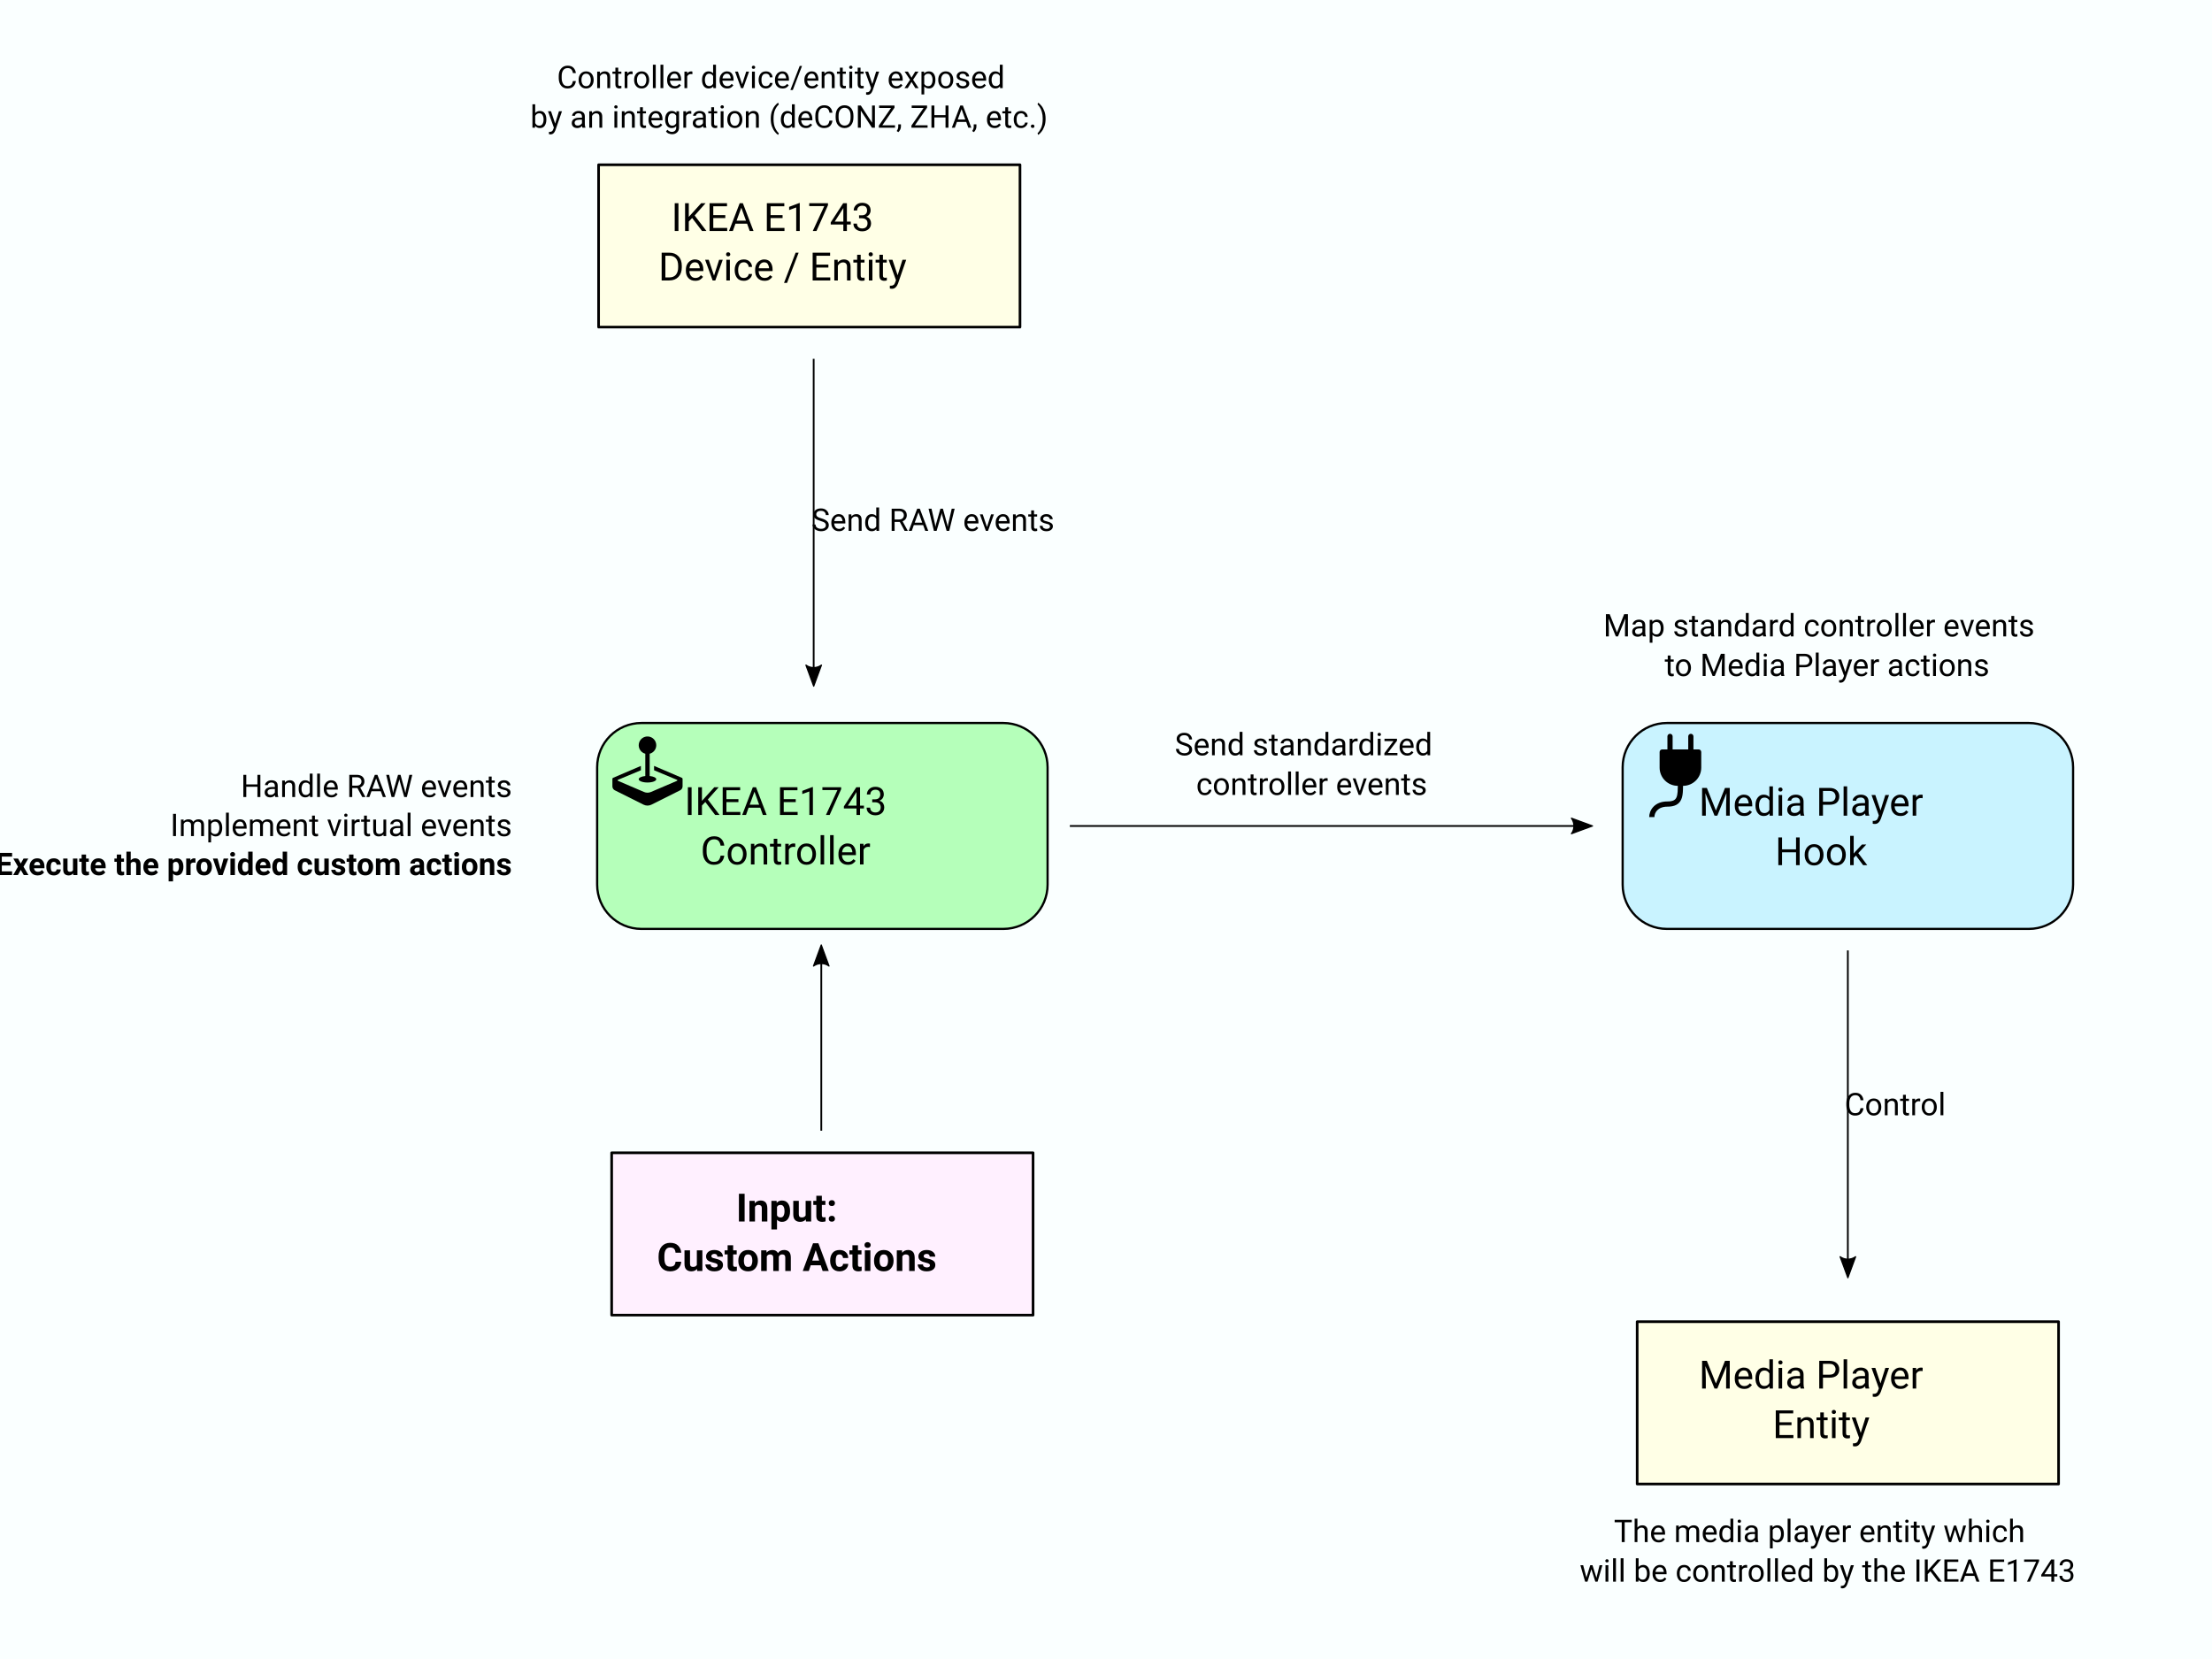
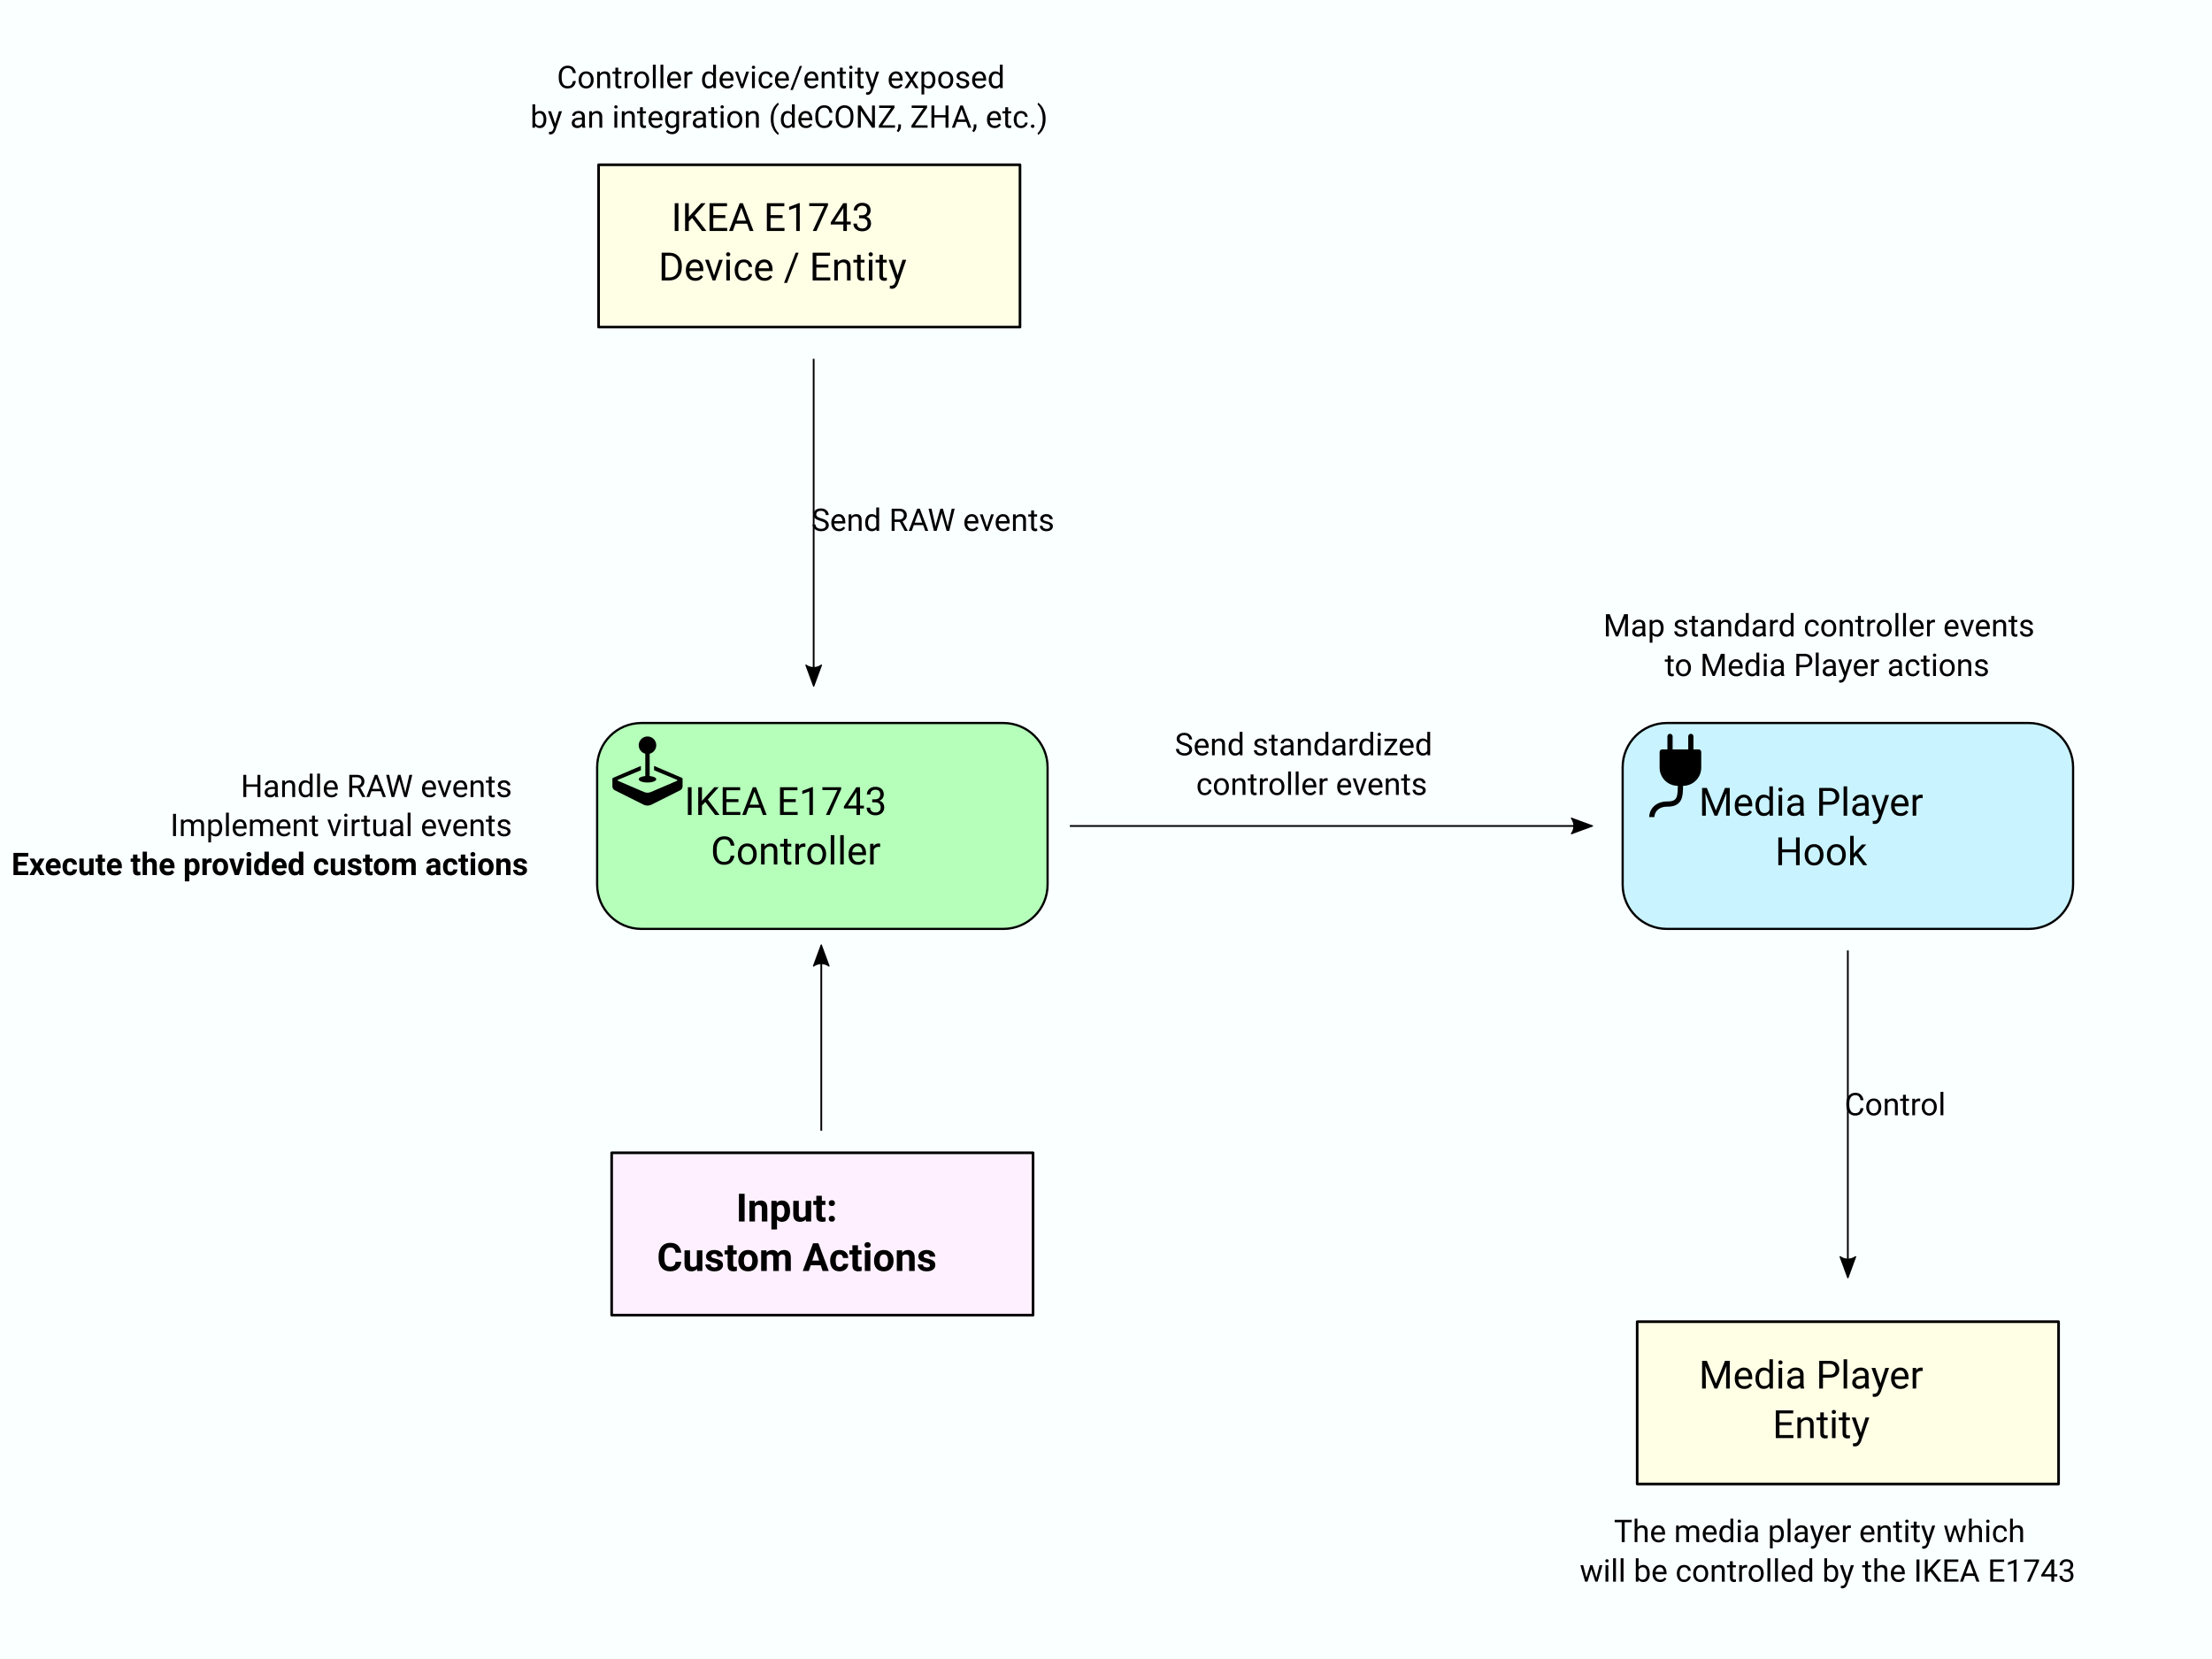
- <svg xmlns="http://www.w3.org/2000/svg" width="400mm" height="300mm" viewBox="0 0 400 300" version="1.1" id="svg8">
+ <svg xmlns="http://www.w3.org/2000/svg" id="svg8" width="400mm" height="300mm" version="1.1" viewBox="0 0 400 300">
  <defs id="defs2">
-     <marker style="overflow:visible" id="Arrow2Lstart" refX="0" refY="0" orient="auto">
-       <path transform="matrix(1.1,0,0,1.1,1.1,0)" d="M 8.719,4.034 -2.207,0.016 8.719,-4.002 c -1.745,2.372 -1.735,5.617 -6e-7,8.035 z" style="fill:#000000;fill-opacity:1;fill-rule:evenodd;stroke:#000000;stroke-width:0.625;stroke-linejoin:round;stroke-opacity:1" id="path1313" />
+     <marker style="overflow:visible" id="Arrow2Lstart" orient="auto" refX="0" refY="0">
+       <path id="path1313" d="M 8.719,4.034 -2.207,0.016 8.719,-4.002 c -1.745,2.372 -1.735,5.617 -6e-7,8.035 z" transform="matrix(1.1,0,0,1.1,1.1,0)" style="fill:#000;fill-opacity:1;fill-rule:evenodd;stroke:#000;stroke-width:.625;stroke-linejoin:round;stroke-opacity:1" />
    </marker>
-     <marker style="overflow:visible" id="marker3931" refX="0" refY="0" orient="auto">
-       <path transform="matrix(-1.1,0,0,-1.1,-1.1,0)" d="M 8.719,4.034 -2.207,0.016 8.719,-4.002 c -1.745,2.372 -1.735,5.617 -6e-7,8.035 z" style="fill:#000000;fill-opacity:1;fill-rule:evenodd;stroke:#000000;stroke-width:0.625;stroke-linejoin:round;stroke-opacity:1" id="path3929" />
+     <marker style="overflow:visible" id="marker3931" orient="auto" refX="0" refY="0">
+       <path id="path3929" d="M 8.719,4.034 -2.207,0.016 8.719,-4.002 c -1.745,2.372 -1.735,5.617 -6e-7,8.035 z" transform="matrix(-1.1,0,0,-1.1,-1.1,0)" style="fill:#000;fill-opacity:1;fill-rule:evenodd;stroke:#000;stroke-width:.625;stroke-linejoin:round;stroke-opacity:1" />
    </marker>
-     <marker style="overflow:visible" id="TriangleOutL" refX="0" refY="0" orient="auto">
-       <path transform="scale(0.8)" style="fill:#000000;fill-opacity:1;fill-rule:evenodd;stroke:#000000;stroke-width:1pt;stroke-opacity:1" d="M 5.77,0 -2.88,5 V -5 Z" id="path1437" />
+     <marker style="overflow:visible" id="TriangleOutL" orient="auto" refX="0" refY="0">
+       <path transform="scale(0.8)" style="fill:#000;fill-opacity:1;fill-rule:evenodd;stroke:#000;stroke-width:1pt;stroke-opacity:1" id="path1437" d="M 5.77,0 -2.88,5 V -5 Z" />
    </marker>
-     <marker style="overflow:visible" id="Arrow2Lend" refX="0" refY="0" orient="auto">
-       <path transform="matrix(-1.1,0,0,-1.1,-1.1,0)" d="M 8.719,4.034 -2.207,0.016 8.719,-4.002 c -1.745,2.372 -1.735,5.617 -6e-7,8.035 z" style="fill:#000000;fill-opacity:1;fill-rule:evenodd;stroke:#000000;stroke-width:0.625;stroke-linejoin:round;stroke-opacity:1" id="path1316" />
+     <marker style="overflow:visible" id="Arrow2Lend" orient="auto" refX="0" refY="0">
+       <path id="path1316" d="M 8.719,4.034 -2.207,0.016 8.719,-4.002 c -1.745,2.372 -1.735,5.617 -6e-7,8.035 z" transform="matrix(-1.1,0,0,-1.1,-1.1,0)" style="fill:#000;fill-opacity:1;fill-rule:evenodd;stroke:#000;stroke-width:.625;stroke-linejoin:round;stroke-opacity:1" />
    </marker>
-     <marker style="overflow:visible" id="Arrow1Lend" refX="0" refY="0" orient="auto">
-       <path transform="matrix(-0.8,0,0,-0.8,-10,0)" style="fill:#000000;fill-opacity:1;fill-rule:evenodd;stroke:#000000;stroke-width:1pt;stroke-opacity:1" d="M 0,0 5,-5 -12.5,0 5,5 Z" id="path1298" />
+     <marker style="overflow:visible" id="Arrow1Lend" orient="auto" refX="0" refY="0">
+       <path transform="matrix(-0.8,0,0,-0.8,-10,0)" style="fill:#000;fill-opacity:1;fill-rule:evenodd;stroke:#000;stroke-width:1pt;stroke-opacity:1" id="path1298" d="M 0,0 5,-5 -12.5,0 5,5 Z" />
    </marker>
-     <marker style="overflow:visible" id="Arrow1Lstart" refX="0" refY="0" orient="auto">
-       <path transform="matrix(0.8,0,0,0.8,10,0)" style="fill:#000000;fill-opacity:1;fill-rule:evenodd;stroke:#000000;stroke-width:1pt;stroke-opacity:1" d="M 0,0 5,-5 -12.5,0 5,5 Z" id="path1295" />
+     <marker style="overflow:visible" id="Arrow1Lstart" orient="auto" refX="0" refY="0">
+       <path transform="matrix(0.8,0,0,0.8,10,0)" style="fill:#000;fill-opacity:1;fill-rule:evenodd;stroke:#000;stroke-width:1pt;stroke-opacity:1" id="path1295" d="M 0,0 5,-5 -12.5,0 5,5 Z" />
    </marker>
-     <marker style="overflow:visible" id="Arrow2Lend-4" refX="0" refY="0" orient="auto">
-       <path transform="matrix(-1.1,0,0,-1.1,-1.1,0)" d="M 8.719,4.034 -2.207,0.016 8.719,-4.002 c -1.745,2.372 -1.735,5.617 -6e-7,8.035 z" style="fill:#000000;fill-opacity:1;fill-rule:evenodd;stroke:#000000;stroke-width:0.625;stroke-linejoin:round;stroke-opacity:1" id="path1316-0" />
+     <marker style="overflow:visible" id="Arrow2Lend-4" orient="auto" refX="0" refY="0">
+       <path id="path1316-0" d="M 8.719,4.034 -2.207,0.016 8.719,-4.002 c -1.745,2.372 -1.735,5.617 -6e-7,8.035 z" transform="matrix(-1.1,0,0,-1.1,-1.1,0)" style="fill:#000;fill-opacity:1;fill-rule:evenodd;stroke:#000;stroke-width:.625;stroke-linejoin:round;stroke-opacity:1" />
    </marker>
-     <marker style="overflow:visible" id="Arrow2Lend-4-1" refX="0" refY="0" orient="auto">
-       <path transform="matrix(-1.1,0,0,-1.1,-1.1,0)" d="M 8.719,4.034 -2.207,0.016 8.719,-4.002 c -1.745,2.372 -1.735,5.617 -6e-7,8.035 z" style="fill:#000000;fill-opacity:1;fill-rule:evenodd;stroke:#000000;stroke-width:0.625;stroke-linejoin:round;stroke-opacity:1" id="path1316-0-9" />
+     <marker style="overflow:visible" id="Arrow2Lend-4-1" orient="auto" refX="0" refY="0">
+       <path id="path1316-0-9" d="M 8.719,4.034 -2.207,0.016 8.719,-4.002 c -1.745,2.372 -1.735,5.617 -6e-7,8.035 z" transform="matrix(-1.1,0,0,-1.1,-1.1,0)" style="fill:#000;fill-opacity:1;fill-rule:evenodd;stroke:#000;stroke-width:.625;stroke-linejoin:round;stroke-opacity:1" />
    </marker>
-     <marker style="overflow:visible" id="Arrow2Lend-8" refX="0" refY="0" orient="auto">
-       <path transform="matrix(-1.1,0,0,-1.1,-1.1,0)" d="M 8.719,4.034 -2.207,0.016 8.719,-4.002 c -1.745,2.372 -1.735,5.617 -6e-7,8.035 z" style="fill:#000000;fill-opacity:1;fill-rule:evenodd;stroke:#000000;stroke-width:0.625;stroke-linejoin:round;stroke-opacity:1" id="path1316-04" />
+     <marker style="overflow:visible" id="Arrow2Lend-8" orient="auto" refX="0" refY="0">
+       <path id="path1316-04" d="M 8.719,4.034 -2.207,0.016 8.719,-4.002 c -1.745,2.372 -1.735,5.617 -6e-7,8.035 z" transform="matrix(-1.1,0,0,-1.1,-1.1,0)" style="fill:#000;fill-opacity:1;fill-rule:evenodd;stroke:#000;stroke-width:.625;stroke-linejoin:round;stroke-opacity:1" />
    </marker>
-     <marker style="overflow:visible" id="Arrow2Lend-4-6" refX="0" refY="0" orient="auto">
-       <path transform="matrix(-1.1,0,0,-1.1,-1.1,0)" d="M 8.719,4.034 -2.207,0.016 8.719,-4.002 c -1.745,2.372 -1.735,5.617 -6e-7,8.035 z" style="fill:#000000;fill-opacity:1;fill-rule:evenodd;stroke:#000000;stroke-width:0.625;stroke-linejoin:round;stroke-opacity:1" id="path1316-0-8" />
+     <marker style="overflow:visible" id="Arrow2Lend-4-6" orient="auto" refX="0" refY="0">
+       <path id="path1316-0-8" d="M 8.719,4.034 -2.207,0.016 8.719,-4.002 c -1.745,2.372 -1.735,5.617 -6e-7,8.035 z" transform="matrix(-1.1,0,0,-1.1,-1.1,0)" style="fill:#000;fill-opacity:1;fill-rule:evenodd;stroke:#000;stroke-width:.625;stroke-linejoin:round;stroke-opacity:1" />
    </marker>
-     <marker style="overflow:visible" id="Arrow2Lend-4-1-9" refX="0" refY="0" orient="auto">
-       <path transform="matrix(-1.1,0,0,-1.1,-1.1,0)" d="M 8.719,4.034 -2.207,0.016 8.719,-4.002 c -1.745,2.372 -1.735,5.617 -6e-7,8.035 z" style="fill:#000000;fill-opacity:1;fill-rule:evenodd;stroke:#000000;stroke-width:0.625;stroke-linejoin:round;stroke-opacity:1" id="path1316-0-9-0" />
+     <marker style="overflow:visible" id="Arrow2Lend-4-1-9" orient="auto" refX="0" refY="0">
+       <path id="path1316-0-9-0" d="M 8.719,4.034 -2.207,0.016 8.719,-4.002 c -1.745,2.372 -1.735,5.617 -6e-7,8.035 z" transform="matrix(-1.1,0,0,-1.1,-1.1,0)" style="fill:#000;fill-opacity:1;fill-rule:evenodd;stroke:#000;stroke-width:.625;stroke-linejoin:round;stroke-opacity:1" />
    </marker>
  </defs>
  <g id="layer1">
-     <rect style="fill:#faffff;fill-opacity:1;stroke:#000000;stroke-width:0.4;stroke-linecap:round;stroke-linejoin:round;stroke-miterlimit:4.3;stroke-dasharray:none;stroke-opacity:1" id="rect2381" width="607.786" height="551.089" x="-112.418" y="-122.698" />
-     <rect style="fill:#ffffe6;fill-opacity:1;stroke:#000000;stroke-width:0.476;stroke-linecap:round;stroke-linejoin:round;stroke-miterlimit:4.3;stroke-dasharray:none;stroke-opacity:1" id="rect1220-4" width="76.202" height="29.352" x="296.054" y="239.004" />
-     <rect style="fill:#b5ffba;fill-opacity:1;stroke:#000000;stroke-width:0.4;stroke-linecap:round;stroke-linejoin:round;stroke-miterlimit:4.3;stroke-dasharray:none;stroke-opacity:1" id="rect869" width="81.454" height="37.231" x="107.983" y="130.744" rx="8" ry="8" />
-     <text xml:space="preserve" style="font-style:normal;font-weight:normal;font-size:7.056px;line-height:1.25;font-family:sans-serif;text-align:center;letter-spacing:0px;text-anchor:middle;fill:#000000;fill-opacity:1;stroke:none;stroke-width:0.265" x="148.477" y="147.369" id="text873">
-       <tspan id="tspan871" x="148.477" y="147.369" style="font-style:normal;font-variant:normal;font-weight:normal;font-stretch:normal;font-size:7.056px;font-family:Roboto;-inkscape-font-specification:Roboto;text-align:center;text-anchor:middle;stroke-width:0.265">IKEA E1743</tspan>
-       <tspan x="148.477" y="156.32" style="font-style:normal;font-variant:normal;font-weight:normal;font-stretch:normal;font-size:7.056px;font-family:Roboto;-inkscape-font-specification:Roboto;text-align:center;text-anchor:middle;stroke-width:0.265" id="tspan1149">Controller</tspan>
-       <tspan x="148.477" y="165.14" style="font-style:normal;font-variant:normal;font-weight:normal;font-stretch:normal;font-size:7.056px;font-family:Roboto;-inkscape-font-specification:Roboto;text-align:center;text-anchor:middle;stroke-width:0.265" id="tspan1101" />
+     <rect style="fill:#faffff;fill-opacity:1;stroke:#000;stroke-width:.4;stroke-linecap:round;stroke-linejoin:round;stroke-miterlimit:4.3;stroke-dasharray:none;stroke-opacity:1" id="rect2381" width="607.786" height="551.089" x="-112.418" y="-122.698" />
+     <rect style="fill:#ffffe6;fill-opacity:1;stroke:#000;stroke-width:.476;stroke-linecap:round;stroke-linejoin:round;stroke-miterlimit:4.3;stroke-dasharray:none;stroke-opacity:1" id="rect1220-4" width="76.202" height="29.352" x="296.054" y="239.004" />
+     <rect style="fill:#b5ffba;fill-opacity:1;stroke:#000;stroke-width:.4;stroke-linecap:round;stroke-linejoin:round;stroke-miterlimit:4.3;stroke-dasharray:none;stroke-opacity:1" id="rect869" width="81.454" height="37.231" x="107.983" y="130.744" rx="8" ry="8" />
+     <text xml:space="preserve" style="font-style:normal;font-weight:400;font-size:7.056px;line-height:1.25;font-family:sans-serif;text-align:center;letter-spacing:0;text-anchor:middle;fill:#000;fill-opacity:1;stroke:none;stroke-width:.265" id="text873" x="148.477" y="147.369">
+       <tspan id="tspan871" x="148.477" y="147.369" style="font-style:normal;font-variant:normal;font-weight:400;font-stretch:normal;font-size:7.056px;font-family:Roboto;-inkscape-font-specification:Roboto;text-align:center;text-anchor:middle;stroke-width:.265">IKEA E1743</tspan>
+       <tspan x="148.477" y="156.32" style="font-style:normal;font-variant:normal;font-weight:400;font-stretch:normal;font-size:7.056px;font-family:Roboto;-inkscape-font-specification:Roboto;text-align:center;text-anchor:middle;stroke-width:.265" id="tspan1149">Controller</tspan>
    </text>
    <g style="fill:currentColor" id="g1099" transform="matrix(0.7930988,0,0,0.7930988,110.7418,133.1746)">
-       <path d="M 10,2 A 2,2 0 0 1 8.5,3.937 V 9.024 C 9.363,9.107 10,9.401 10,9.75 10,10.164 9.105,10.5 8,10.5 6.895,10.5 6,10.164 6,9.75 6,9.4 6.637,9.107 7.5,9.024 V 3.937 A 2,2 0 1 1 10,2 Z" id="path1085" />
-       <path d="m 0,9.665 v 1.717 a 1,1 0 0 0 0.553,0.894 l 6.553,3.277 a 2,2 0 0 0 1.788,0 l 6.553,-3.277 A 1,1 0 0 0 16,11.382 V 9.665 c 0,-0.1 -0.06,-0.19 -0.152,-0.23 L 9.5,6.715 v 0.993 l 5.227,2.178 a 0.125,0.125 0 0 1 10e-4,0.23 l -5.94,2.546 a 2,2 0 0 1 -1.576,0 L 1.272,10.116 A 0.125,0.125 0 0 1 1.273,9.886 L 6.5,7.708 6.487,6.72 0.152,9.435 A 0.25,0.25 0 0 0 0,9.665 Z" id="path1087" />
+       <path id="path1085" d="M 10,2 A 2,2 0 0 1 8.5,3.937 V 9.024 C 9.363,9.107 10,9.401 10,9.75 10,10.164 9.105,10.5 8,10.5 6.895,10.5 6,10.164 6,9.75 6,9.4 6.637,9.107 7.5,9.024 V 3.937 A 2,2 0 1 1 10,2 Z" />
+       <path id="path1087" d="m 0,9.665 v 1.717 a 1,1 0 0 0 0.553,0.894 l 6.553,3.277 a 2,2 0 0 0 1.788,0 l 6.553,-3.277 A 1,1 0 0 0 16,11.382 V 9.665 c 0,-0.1 -0.06,-0.19 -0.152,-0.23 L 9.5,6.715 v 0.993 l 5.227,2.178 a 0.125,0.125 0 0 1 10e-4,0.23 l -5.94,2.546 a 2,2 0 0 1 -1.576,0 L 1.272,10.116 A 0.125,0.125 0 0 1 1.273,9.886 L 6.5,7.708 6.487,6.72 0.152,9.435 A 0.25,0.25 0 0 0 0,9.665 Z" />
    </g>
-     <rect style="fill:#c9f3ff;fill-opacity:1;stroke:#000000;stroke-width:0.4;stroke-linecap:round;stroke-linejoin:round;stroke-miterlimit:4.3;stroke-dasharray:none;stroke-opacity:1" id="rect869-0" width="81.454" height="37.231" x="293.428" y="130.744" rx="8" ry="8" />
-     <text xml:space="preserve" style="font-style:normal;font-weight:normal;font-size:7.056px;line-height:1.25;font-family:sans-serif;text-align:center;letter-spacing:0px;text-anchor:middle;fill:#000000;fill-opacity:1;stroke:none;stroke-width:0.265" x="333.914" y="147.494" id="text873-4">
-       <tspan x="333.914" y="147.494" style="font-style:normal;font-variant:normal;font-weight:normal;font-stretch:normal;font-size:7.056px;font-family:Roboto;-inkscape-font-specification:Roboto;text-align:center;text-anchor:middle;stroke-width:0.265" id="tspan1101-2">Media Player</tspan>
-       <tspan x="333.914" y="156.446" style="font-style:normal;font-variant:normal;font-weight:normal;font-stretch:normal;font-size:7.056px;font-family:Roboto;-inkscape-font-specification:Roboto;text-align:center;text-anchor:middle;stroke-width:0.265" id="tspan1157">Hook</tspan>
-     </text>
-     <text xml:space="preserve" style="font-style:normal;font-weight:normal;font-size:10.583px;line-height:1.25;font-family:sans-serif;fill:#000000;fill-opacity:1;stroke:none;stroke-width:0.265" x="213.557" y="36.286" id="text1153">
-       <tspan id="tspan1151" x="213.557" y="36.286" style="stroke-width:0.265" />
-       <tspan x="213.557" y="49.515" style="stroke-width:0.265" id="tspan1155" />
+     <rect style="fill:#c9f3ff;fill-opacity:1;stroke:#000;stroke-width:.4;stroke-linecap:round;stroke-linejoin:round;stroke-miterlimit:4.3;stroke-dasharray:none;stroke-opacity:1" id="rect869-0" width="81.454" height="37.231" x="293.428" y="130.744" rx="8" ry="8" />
+     <text xml:space="preserve" style="font-style:normal;font-weight:400;font-size:7.056px;line-height:1.25;font-family:sans-serif;text-align:center;letter-spacing:0;text-anchor:middle;fill:#000;fill-opacity:1;stroke:none;stroke-width:.265" id="text873-4" x="333.914" y="147.494">
+       <tspan x="333.914" y="147.494" style="font-style:normal;font-variant:normal;font-weight:400;font-stretch:normal;font-size:7.056px;font-family:Roboto;-inkscape-font-specification:Roboto;text-align:center;text-anchor:middle;stroke-width:.265" id="tspan1101-2">Media Player</tspan>
+       <tspan x="333.914" y="156.446" style="font-style:normal;font-variant:normal;font-weight:400;font-stretch:normal;font-size:7.056px;font-family:Roboto;-inkscape-font-specification:Roboto;text-align:center;text-anchor:middle;stroke-width:.265" id="tspan1157">Hook</tspan>
    </text>
    <g style="fill:currentColor" id="g1216" transform="matrix(0.9411093,0,0,0.9411093,296.3462,132.6932)">
-       <path d="M 6,0 A 0.5,0.5 0 0 1 6.5,0.5 V 3 h 3 V 0.5 a 0.5,0.5 0 0 1 1,0 V 3 h 1 A 0.5,0.5 0 0 1 12,3.5 v 3 A 3.5,3.5 0 0 1 8.5,10 c -0.002,0.434 -0.01,0.845 -0.04,1.22 -0.041,0.514 -0.126,1.003 -0.317,1.424 a 2.083,2.083 0 0 1 -0.97,1.028 C 6.725,13.9 6.169,14 5.5,14 4.502,14 3.89,14.33 3.526,14.718 A 1.922,1.922 0 0 0 3,16 H 2 C 2,15.384 2.232,14.633 2.797,14.032 3.374,13.42 4.261,13 5.5,13 c 0.581,0 0.962,-0.088 1.218,-0.219 0.241,-0.123 0.4,-0.3 0.514,-0.55 0.121,-0.266 0.193,-0.621 0.23,-1.09 C 7.489,10.801 7.497,10.423 7.499,10 A 3.5,3.5 0 0 1 4,6.5 v -3 A 0.5,0.5 0 0 1 4.5,3 h 1 V 0.5 A 0.5,0.5 0 0 1 6,0 Z" id="path1205" />
+       <path id="path1205" d="M 6,0 A 0.5,0.5 0 0 1 6.5,0.5 V 3 h 3 V 0.5 a 0.5,0.5 0 0 1 1,0 V 3 h 1 A 0.5,0.5 0 0 1 12,3.5 v 3 A 3.5,3.5 0 0 1 8.5,10 c -0.002,0.434 -0.01,0.845 -0.04,1.22 -0.041,0.514 -0.126,1.003 -0.317,1.424 a 2.083,2.083 0 0 1 -0.97,1.028 C 6.725,13.9 6.169,14 5.5,14 4.502,14 3.89,14.33 3.526,14.718 A 1.922,1.922 0 0 0 3,16 H 2 C 2,15.384 2.232,14.633 2.797,14.032 3.374,13.42 4.261,13 5.5,13 c 0.581,0 0.962,-0.088 1.218,-0.219 0.241,-0.123 0.4,-0.3 0.514,-0.55 0.121,-0.266 0.193,-0.621 0.23,-1.09 C 7.489,10.801 7.497,10.423 7.499,10 A 3.5,3.5 0 0 1 4,6.5 v -3 A 0.5,0.5 0 0 1 4.5,3 h 1 V 0.5 A 0.5,0.5 0 0 1 6,0 Z" />
    </g>
-     <rect style="fill:#ffffe6;fill-opacity:1;stroke:#000000;stroke-width:0.476;stroke-linecap:round;stroke-linejoin:round;stroke-miterlimit:4.3;stroke-dasharray:none;stroke-opacity:1" id="rect1220" width="76.202" height="29.352" x="108.245" y="29.795" />
-     <text xml:space="preserve" style="font-style:normal;font-weight:normal;font-size:7.056px;line-height:1.25;font-family:sans-serif;text-align:center;letter-spacing:0px;text-anchor:middle;fill:#000000;fill-opacity:1;stroke:none;stroke-width:0.265" x="333.914" y="251.097" id="text873-4-0">
-       <tspan x="333.914" y="251.097" style="font-style:normal;font-variant:normal;font-weight:normal;font-stretch:normal;font-size:7.056px;font-family:Roboto;-inkscape-font-specification:Roboto;text-align:center;text-anchor:middle;stroke-width:0.265" id="tspan1101-2-2">Media Player</tspan>
-       <tspan x="333.914" y="260.049" style="font-style:normal;font-variant:normal;font-weight:normal;font-stretch:normal;font-size:7.056px;font-family:Roboto;-inkscape-font-specification:Roboto;text-align:center;text-anchor:middle;stroke-width:0.265" id="tspan1157-8">Entity</tspan>
+     <rect style="fill:#ffffe6;fill-opacity:1;stroke:#000;stroke-width:.476;stroke-linecap:round;stroke-linejoin:round;stroke-miterlimit:4.3;stroke-dasharray:none;stroke-opacity:1" id="rect1220" width="76.202" height="29.352" x="108.245" y="29.795" />
+     <text xml:space="preserve" style="font-style:normal;font-weight:400;font-size:7.056px;line-height:1.25;font-family:sans-serif;text-align:center;letter-spacing:0;text-anchor:middle;fill:#000;fill-opacity:1;stroke:none;stroke-width:.265" id="text873-4-0" x="333.914" y="251.097">
+       <tspan x="333.914" y="251.097" style="font-style:normal;font-variant:normal;font-weight:400;font-stretch:normal;font-size:7.056px;font-family:Roboto;-inkscape-font-specification:Roboto;text-align:center;text-anchor:middle;stroke-width:.265" id="tspan1101-2-2">Media Player</tspan>
+       <tspan x="333.914" y="260.049" style="font-style:normal;font-variant:normal;font-weight:400;font-stretch:normal;font-size:7.056px;font-family:Roboto;-inkscape-font-specification:Roboto;text-align:center;text-anchor:middle;stroke-width:.265" id="tspan1157-8">Entity</tspan>
    </text>
-     <text xml:space="preserve" style="font-style:normal;font-weight:normal;font-size:7.056px;line-height:1.25;font-family:sans-serif;text-align:center;letter-spacing:0px;text-anchor:middle;fill:#000000;fill-opacity:1;stroke:none;stroke-width:0.265" x="146.096" y="41.763" id="text873-4-3">
-       <tspan x="146.096" y="41.763" style="font-style:normal;font-variant:normal;font-weight:normal;font-stretch:normal;font-size:7.056px;font-family:Roboto;-inkscape-font-specification:Roboto;text-align:center;text-anchor:middle;stroke-width:0.265" id="tspan1157-0">IKEA E1743</tspan>
-       <tspan x="146.096" y="50.714" style="font-style:normal;font-variant:normal;font-weight:normal;font-stretch:normal;font-size:7.056px;font-family:Roboto;-inkscape-font-specification:Roboto;text-align:center;text-anchor:middle;stroke-width:0.265" id="tspan1287">Device / Entity</tspan>
+     <text xml:space="preserve" style="font-style:normal;font-weight:400;font-size:7.056px;line-height:1.25;font-family:sans-serif;text-align:center;letter-spacing:0;text-anchor:middle;fill:#000;fill-opacity:1;stroke:none;stroke-width:.265" id="text873-4-3" x="146.096" y="41.763">
+       <tspan x="146.096" y="41.763" style="font-style:normal;font-variant:normal;font-weight:400;font-stretch:normal;font-size:7.056px;font-family:Roboto;-inkscape-font-specification:Roboto;text-align:center;text-anchor:middle;stroke-width:.265" id="tspan1157-0">IKEA E1743</tspan>
+       <tspan x="146.096" y="50.714" style="font-style:normal;font-variant:normal;font-weight:400;font-stretch:normal;font-size:7.056px;font-family:Roboto;-inkscape-font-specification:Roboto;text-align:center;text-anchor:middle;stroke-width:.265" id="tspan1287">Device / Entity</tspan>
    </text>
-     <path style="fill:none;stroke:#000000;stroke-width:0.317px;stroke-linecap:butt;stroke-linejoin:miter;stroke-opacity:1;marker-end:url(#Arrow2Lend)" d="M 193.459,149.364 H 287.556" id="path1293" />
-     <path style="fill:none;stroke:#000000;stroke-width:0.317px;stroke-linecap:butt;stroke-linejoin:miter;stroke-opacity:1;marker-end:url(#Arrow2Lend-4)" d="M 147.137,64.887 V 123.662" id="path1293-9" />
-     <path style="fill:none;stroke:#000000;stroke-width:0.317px;stroke-linecap:butt;stroke-linejoin:miter;stroke-opacity:1;marker-end:url(#Arrow2Lend-4-1)" d="m 334.149,171.867 v 58.775" id="path1293-9-6" />
-     <text xml:space="preserve" style="font-style:normal;font-weight:normal;font-size:5.644px;line-height:1.25;font-family:sans-serif;text-align:center;letter-spacing:0px;text-anchor:middle;fill:#000000;fill-opacity:1;stroke:none;stroke-width:0.265" x="172.367" y="96.002" id="text873-4-3-2">
-       <tspan x="172.367" y="96.002" style="font-style:normal;font-variant:normal;font-weight:normal;font-stretch:normal;font-size:5.644px;font-family:Roboto;-inkscape-font-specification:Roboto;text-align:center;text-anchor:middle;stroke-width:0.265" id="tspan1287-4">Send RAW events</tspan>
+     <path style="fill:none;stroke:#000;stroke-width:.317px;stroke-linecap:butt;stroke-linejoin:miter;stroke-opacity:1;marker-end:url(#Arrow2Lend)" id="path1293" d="M 193.459,149.364 H 287.556" />
+     <path style="fill:none;stroke:#000;stroke-width:.317px;stroke-linecap:butt;stroke-linejoin:miter;stroke-opacity:1;marker-end:url(#Arrow2Lend-4)" id="path1293-9" d="M 147.137,64.887 V 123.662" />
+     <path style="fill:none;stroke:#000;stroke-width:.317px;stroke-linecap:butt;stroke-linejoin:miter;stroke-opacity:1;marker-end:url(#Arrow2Lend-4-1)" id="path1293-9-6" d="m 334.149,171.867 v 58.775" />
+     <text xml:space="preserve" style="font-style:normal;font-weight:400;font-size:5.644px;line-height:1.25;font-family:sans-serif;text-align:center;letter-spacing:0;text-anchor:middle;fill:#000;fill-opacity:1;stroke:none;stroke-width:.265" id="text873-4-3-2" x="172.367" y="96.002">
+       <tspan x="172.367" y="96.002" style="font-style:normal;font-variant:normal;font-weight:400;font-stretch:normal;font-size:5.644px;font-family:Roboto;-inkscape-font-specification:Roboto;text-align:center;text-anchor:middle;stroke-width:.265" id="tspan1287-4">Send RAW events</tspan>
    </text>
-     <text xml:space="preserve" style="font-style:normal;font-weight:normal;font-size:5.644px;line-height:1.25;font-family:sans-serif;text-align:center;letter-spacing:0px;text-anchor:middle;fill:#000000;fill-opacity:1;stroke:none;stroke-width:0.265" x="346.376" y="201.672" id="text873-4-3-2-4">
-       <tspan x="346.376" y="201.672" style="font-style:normal;font-variant:normal;font-weight:normal;font-stretch:normal;font-size:5.644px;font-family:Roboto;-inkscape-font-specification:Roboto;text-align:center;text-anchor:middle;stroke-width:0.265" id="tspan1287-4-9">Control</tspan>
+     <text xml:space="preserve" style="font-style:normal;font-weight:400;font-size:5.644px;line-height:1.25;font-family:sans-serif;text-align:center;letter-spacing:0;text-anchor:middle;fill:#000;fill-opacity:1;stroke:none;stroke-width:.265" id="text873-4-3-2-4" x="346.376" y="201.672">
+       <tspan x="346.376" y="201.672" style="font-style:normal;font-variant:normal;font-weight:400;font-stretch:normal;font-size:5.644px;font-family:Roboto;-inkscape-font-specification:Roboto;text-align:center;text-anchor:middle;stroke-width:.265" id="tspan1287-4-9">Control</tspan>
    </text>
-     <text xml:space="preserve" style="font-style:normal;font-weight:normal;font-size:5.644px;line-height:0;font-family:sans-serif;text-align:end;letter-spacing:0px;text-anchor:end;fill:#000000;fill-opacity:1;stroke:none;stroke-width:0.265" x="102.864" y="144.131" id="text873-4-3-2-9">
-       <tspan x="102.864" y="144.131" style="font-style:normal;font-variant:normal;font-weight:normal;font-stretch:normal;font-size:5.644px;line-height:1.25;font-family:Roboto;-inkscape-font-specification:Roboto;text-align:end;text-anchor:end;stroke-width:0.265" id="tspan1287-4-3">Handle RAW events</tspan>
-       <tspan x="102.864" y="151.187" style="font-style:normal;font-variant:normal;font-weight:normal;font-stretch:normal;font-size:5.644px;line-height:1.25;font-family:Roboto;-inkscape-font-specification:Roboto;text-align:end;text-anchor:end;stroke-width:0.265" id="tspan2112">Implement virtual events</tspan>
-       <tspan style="font-style:normal;font-variant:normal;font-weight:bold;font-stretch:normal;font-size:5.644px;line-height:1.25;font-family:Roboto;-inkscape-font-specification:'Roboto Bold';text-align:end;text-anchor:end;stroke-width:0.265" id="tspan4502" x="102.864" y="158.243">Execute the provided custom actions</tspan>
-       <tspan x="102.864" y="161.664" style="font-style:normal;font-variant:normal;font-weight:normal;font-stretch:normal;font-size:5.644px;line-height:1.25;font-family:Roboto;-inkscape-font-specification:Roboto;text-align:end;text-anchor:end;stroke-width:0.265" id="tspan2455" />
+     <text xml:space="preserve" style="font-style:normal;font-weight:400;font-size:5.644px;line-height:0;font-family:sans-serif;text-align:end;letter-spacing:0;text-anchor:end;fill:#000;fill-opacity:1;stroke:none;stroke-width:.265" id="text873-4-3-2-9" x="102.864" y="144.131">
+       <tspan x="102.864" y="144.131" style="font-style:normal;font-variant:normal;font-weight:400;font-stretch:normal;font-size:5.644px;line-height:1.25;font-family:Roboto;-inkscape-font-specification:Roboto;text-align:end;text-anchor:end;stroke-width:.265" id="tspan1287-4-3">Handle RAW events</tspan>
+       <tspan x="102.864" y="151.187" style="font-style:normal;font-variant:normal;font-weight:400;font-stretch:normal;font-size:5.644px;line-height:1.25;font-family:Roboto;-inkscape-font-specification:Roboto;text-align:end;text-anchor:end;stroke-width:.265" id="tspan2112">Implement virtual events</tspan>
+       <tspan style="font-style:normal;font-variant:normal;font-weight:700;font-stretch:normal;font-size:5.644px;line-height:1.25;font-family:Roboto;-inkscape-font-specification:'Roboto Bold';text-align:end;text-anchor:end;stroke-width:.265" id="tspan4502" x="102.864" y="158.243">Execute the provided custom actions</tspan>
    </text>
-     <text xml:space="preserve" style="font-style:normal;font-weight:normal;font-size:5.644px;line-height:1.25;font-family:sans-serif;text-align:center;letter-spacing:0px;text-anchor:middle;fill:#000000;fill-opacity:1;stroke:none;stroke-width:0.265" x="240.866" y="136.581" id="text873-4-3-2-9-6">
-       <tspan x="240.866" y="136.581" style="font-style:normal;font-variant:normal;font-weight:normal;font-stretch:normal;font-size:5.644px;font-family:Roboto;-inkscape-font-specification:Roboto;text-align:center;text-anchor:middle;stroke-width:0.265" id="tspan2112-5">Send standardized</tspan>
-       <tspan x="240.866" y="143.742" style="font-style:normal;font-variant:normal;font-weight:normal;font-stretch:normal;font-size:5.644px;font-family:Roboto;-inkscape-font-specification:Roboto;text-align:center;text-anchor:middle;stroke-width:0.265" id="tspan2168">controller events</tspan>
+     <text xml:space="preserve" style="font-style:normal;font-weight:400;font-size:5.644px;line-height:1.25;font-family:sans-serif;text-align:center;letter-spacing:0;text-anchor:middle;fill:#000;fill-opacity:1;stroke:none;stroke-width:.265" id="text873-4-3-2-9-6" x="240.866" y="136.581">
+       <tspan x="240.866" y="136.581" style="font-style:normal;font-variant:normal;font-weight:400;font-stretch:normal;font-size:5.644px;font-family:Roboto;-inkscape-font-specification:Roboto;text-align:center;text-anchor:middle;stroke-width:.265" id="tspan2112-5">Send standardized</tspan>
+       <tspan x="240.866" y="143.742" style="font-style:normal;font-variant:normal;font-weight:400;font-stretch:normal;font-size:5.644px;font-family:Roboto;-inkscape-font-specification:Roboto;text-align:center;text-anchor:middle;stroke-width:.265" id="tspan2168">controller events</tspan>
    </text>
-     <text xml:space="preserve" style="font-style:normal;font-weight:normal;font-size:5.644px;line-height:1.25;font-family:sans-serif;text-align:center;letter-spacing:0px;text-anchor:middle;fill:#000000;fill-opacity:1;stroke:none;stroke-width:0.265" x="334.061" y="115.083" id="text873-4-3-2-9-6-0">
-       <tspan x="334.061" y="115.083" style="font-style:normal;font-variant:normal;font-weight:normal;font-stretch:normal;font-size:5.644px;font-family:Roboto;-inkscape-font-specification:Roboto;text-align:center;text-anchor:middle;stroke-width:0.265" id="tspan2168-9">Map standard controller events</tspan>
-       <tspan x="334.061" y="122.245" style="font-style:normal;font-variant:normal;font-weight:normal;font-stretch:normal;font-size:5.644px;font-family:Roboto;-inkscape-font-specification:Roboto;text-align:center;text-anchor:middle;stroke-width:0.265" id="tspan2218">to Media Player actions</tspan>
+     <text xml:space="preserve" style="font-style:normal;font-weight:400;font-size:5.644px;line-height:1.25;font-family:sans-serif;text-align:center;letter-spacing:0;text-anchor:middle;fill:#000;fill-opacity:1;stroke:none;stroke-width:.265" id="text873-4-3-2-9-6-0" x="334.061" y="115.083">
+       <tspan x="334.061" y="115.083" style="font-style:normal;font-variant:normal;font-weight:400;font-stretch:normal;font-size:5.644px;font-family:Roboto;-inkscape-font-specification:Roboto;text-align:center;text-anchor:middle;stroke-width:.265" id="tspan2168-9">Map standard controller events</tspan>
+       <tspan x="334.061" y="122.245" style="font-style:normal;font-variant:normal;font-weight:400;font-stretch:normal;font-size:5.644px;font-family:Roboto;-inkscape-font-specification:Roboto;text-align:center;text-anchor:middle;stroke-width:.265" id="tspan2218">to Media Player actions</tspan>
    </text>
-     <text xml:space="preserve" style="font-style:normal;font-weight:normal;font-size:5.644px;line-height:1.25;font-family:sans-serif;text-align:center;letter-spacing:0px;text-anchor:middle;fill:#000000;fill-opacity:1;stroke:none;stroke-width:0.265" x="146.353" y="15.937" id="text873-4-3-2-9-3">
-       <tspan x="146.353" y="15.937" style="font-style:normal;font-variant:normal;font-weight:normal;font-stretch:normal;font-size:5.644px;font-family:Roboto;-inkscape-font-specification:Roboto;text-align:center;text-anchor:middle;stroke-width:0.265" id="tspan2112-1">Controller device/entity exposed</tspan>
-       <tspan x="146.353" y="23.098" style="font-style:normal;font-variant:normal;font-weight:normal;font-stretch:normal;font-size:5.644px;font-family:Roboto;-inkscape-font-specification:Roboto;text-align:center;text-anchor:middle;stroke-width:0.265" id="tspan2332">by an integration (deCONZ, ZHA, etc.)</tspan>
+     <text xml:space="preserve" style="font-style:normal;font-weight:400;font-size:5.644px;line-height:1.25;font-family:sans-serif;text-align:center;letter-spacing:0;text-anchor:middle;fill:#000;fill-opacity:1;stroke:none;stroke-width:.265" id="text873-4-3-2-9-3" x="146.353" y="15.937">
+       <tspan x="146.353" y="15.937" style="font-style:normal;font-variant:normal;font-weight:400;font-stretch:normal;font-size:5.644px;font-family:Roboto;-inkscape-font-specification:Roboto;text-align:center;text-anchor:middle;stroke-width:.265" id="tspan2112-1">Controller device/entity exposed</tspan>
+       <tspan x="146.353" y="23.098" style="font-style:normal;font-variant:normal;font-weight:400;font-stretch:normal;font-size:5.644px;font-family:Roboto;-inkscape-font-specification:Roboto;text-align:center;text-anchor:middle;stroke-width:.265" id="tspan2332">by an integration (deCONZ, ZHA, etc.)</tspan>
    </text>
-     <text xml:space="preserve" style="font-style:normal;font-weight:normal;font-size:10.583px;line-height:1.25;font-family:sans-serif;fill:#000000;fill-opacity:1;stroke:none;stroke-width:0.265" x="540.128" y="79.375" id="text2338">
-       <tspan id="tspan2336" x="540.128" y="79.375" style="stroke-width:0.265" />
+     <text xml:space="preserve" style="font-style:normal;font-weight:400;font-size:5.644px;line-height:1.25;font-family:sans-serif;text-align:center;letter-spacing:0;text-anchor:middle;fill:#000;fill-opacity:1;stroke:none;stroke-width:.265" id="text873-4-3-2-9-7" x="334.162" y="278.857">
+       <tspan x="334.162" y="278.857" style="font-style:normal;font-variant:normal;font-weight:400;font-stretch:normal;font-size:5.644px;font-family:Roboto;-inkscape-font-specification:Roboto;text-align:center;text-anchor:middle;stroke-width:.265" id="tspan2357">The media player entity which</tspan>
+       <tspan x="334.162" y="286.019" style="font-style:normal;font-variant:normal;font-weight:400;font-stretch:normal;font-size:5.644px;font-family:Roboto;-inkscape-font-specification:Roboto;text-align:center;text-anchor:middle;stroke-width:.265" id="tspan2361">will be controlled by the IKEA E1743</tspan>
    </text>
-     <text xml:space="preserve" style="font-style:normal;font-weight:normal;font-size:5.644px;line-height:1.25;font-family:sans-serif;text-align:center;letter-spacing:0px;text-anchor:middle;fill:#000000;fill-opacity:1;stroke:none;stroke-width:0.265" x="334.162" y="278.857" id="text873-4-3-2-9-7">
-       <tspan x="334.162" y="278.857" style="font-style:normal;font-variant:normal;font-weight:normal;font-stretch:normal;font-size:5.644px;font-family:Roboto;-inkscape-font-specification:Roboto;text-align:center;text-anchor:middle;stroke-width:0.265" id="tspan2357">The media player entity which</tspan>
-       <tspan x="334.162" y="286.019" style="font-style:normal;font-variant:normal;font-weight:normal;font-stretch:normal;font-size:5.644px;font-family:Roboto;-inkscape-font-specification:Roboto;text-align:center;text-anchor:middle;stroke-width:0.265" id="tspan2361">will be controlled by the IKEA E1743</tspan>
+     <rect style="fill:#fff0ff;fill-opacity:1;stroke:#000;stroke-width:.476;stroke-linecap:round;stroke-linejoin:round;stroke-miterlimit:4.3;stroke-dasharray:none;stroke-opacity:1" id="rect1220-0" width="76.202" height="29.352" x="110.608" y="208.463" />
+     <text xml:space="preserve" style="font-style:normal;font-weight:400;font-size:7.056px;line-height:1.25;font-family:sans-serif;text-align:center;letter-spacing:0;text-anchor:middle;fill:#000;fill-opacity:1;stroke:none;stroke-width:.265" id="text873-4-3-6" x="148.679" y="220.884">
+       <tspan x="148.679" y="220.884" style="font-style:normal;font-variant:normal;font-weight:700;font-stretch:normal;font-size:7.056px;font-family:Roboto;-inkscape-font-specification:'Roboto Bold';text-align:center;text-anchor:middle;stroke-width:.265" id="tspan1287-7">Input:</tspan>
+       <tspan x="148.679" y="229.836" style="font-style:normal;font-variant:normal;font-weight:700;font-stretch:normal;font-size:7.056px;font-family:Roboto;-inkscape-font-specification:'Roboto Bold';text-align:center;text-anchor:middle;stroke-width:.265" id="tspan4256">Custom Actions</tspan>
    </text>
-     <rect style="fill:#fff0ff;fill-opacity:1;stroke:#000000;stroke-width:0.476;stroke-linecap:round;stroke-linejoin:round;stroke-miterlimit:4.3;stroke-dasharray:none;stroke-opacity:1" id="rect1220-0" width="76.202" height="29.352" x="110.608" y="208.463" />
-     <text xml:space="preserve" style="font-style:normal;font-weight:normal;font-size:7.056px;line-height:1.25;font-family:sans-serif;text-align:center;letter-spacing:0px;text-anchor:middle;fill:#000000;fill-opacity:1;stroke:none;stroke-width:0.265" x="148.679" y="220.884" id="text873-4-3-6">
-       <tspan x="148.679" y="220.884" style="font-style:normal;font-variant:normal;font-weight:bold;font-stretch:normal;font-size:7.056px;font-family:Roboto;-inkscape-font-specification:'Roboto Bold';text-align:center;text-anchor:middle;stroke-width:0.265" id="tspan1287-7">Input:</tspan>
-       <tspan x="148.679" y="229.836" style="font-style:normal;font-variant:normal;font-weight:bold;font-stretch:normal;font-size:7.056px;font-family:Roboto;-inkscape-font-specification:'Roboto Bold';text-align:center;text-anchor:middle;stroke-width:0.265" id="tspan4256">Custom Actions</tspan>
-     </text>
-     <path style="fill:none;stroke:#000000;stroke-width:0.317;stroke-linecap:butt;stroke-linejoin:miter;stroke-miterlimit:4;stroke-dasharray:none;stroke-opacity:1;marker-start:url(#Arrow2Lstart)" d="m 148.515,171.3 v 33.167" id="path1293-9-6-3" />
+     <path style="fill:none;stroke:#000;stroke-width:.317;stroke-linecap:butt;stroke-linejoin:miter;stroke-miterlimit:4;stroke-dasharray:none;stroke-opacity:1;marker-start:url(#Arrow2Lstart)" id="path1293-9-6-3" d="m 148.515,171.3 v 33.167" />
  </g>
</svg>
